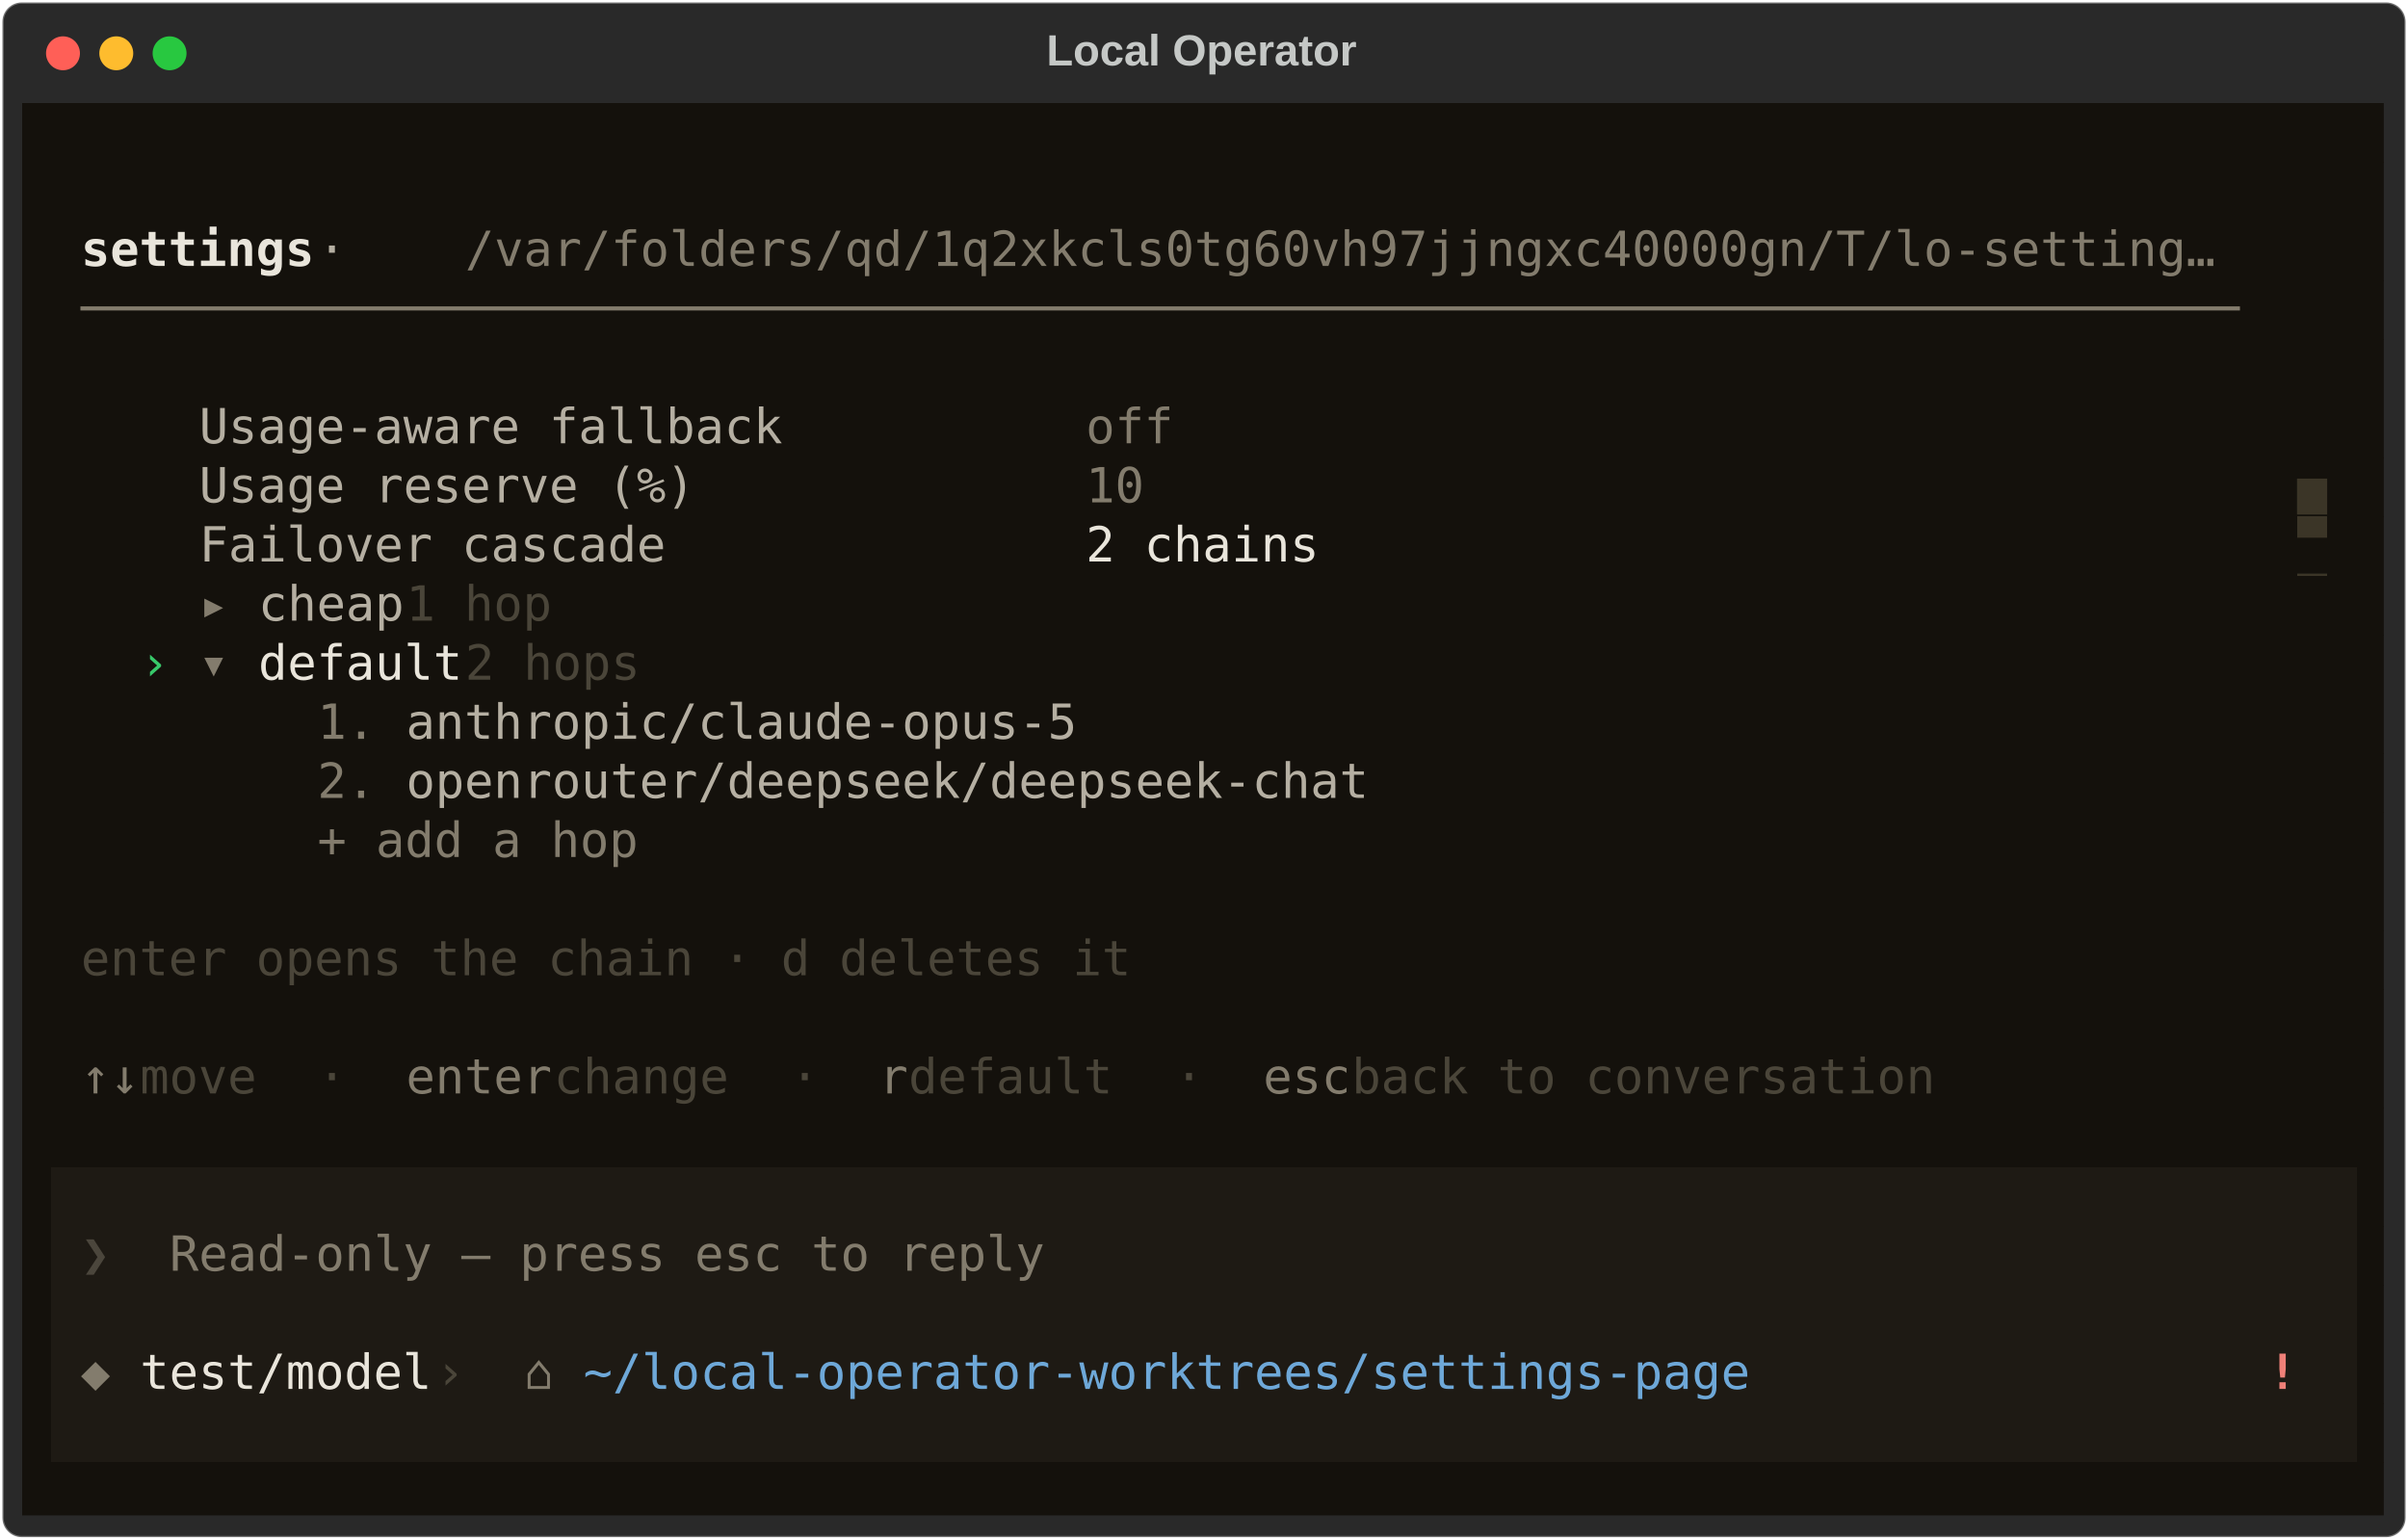
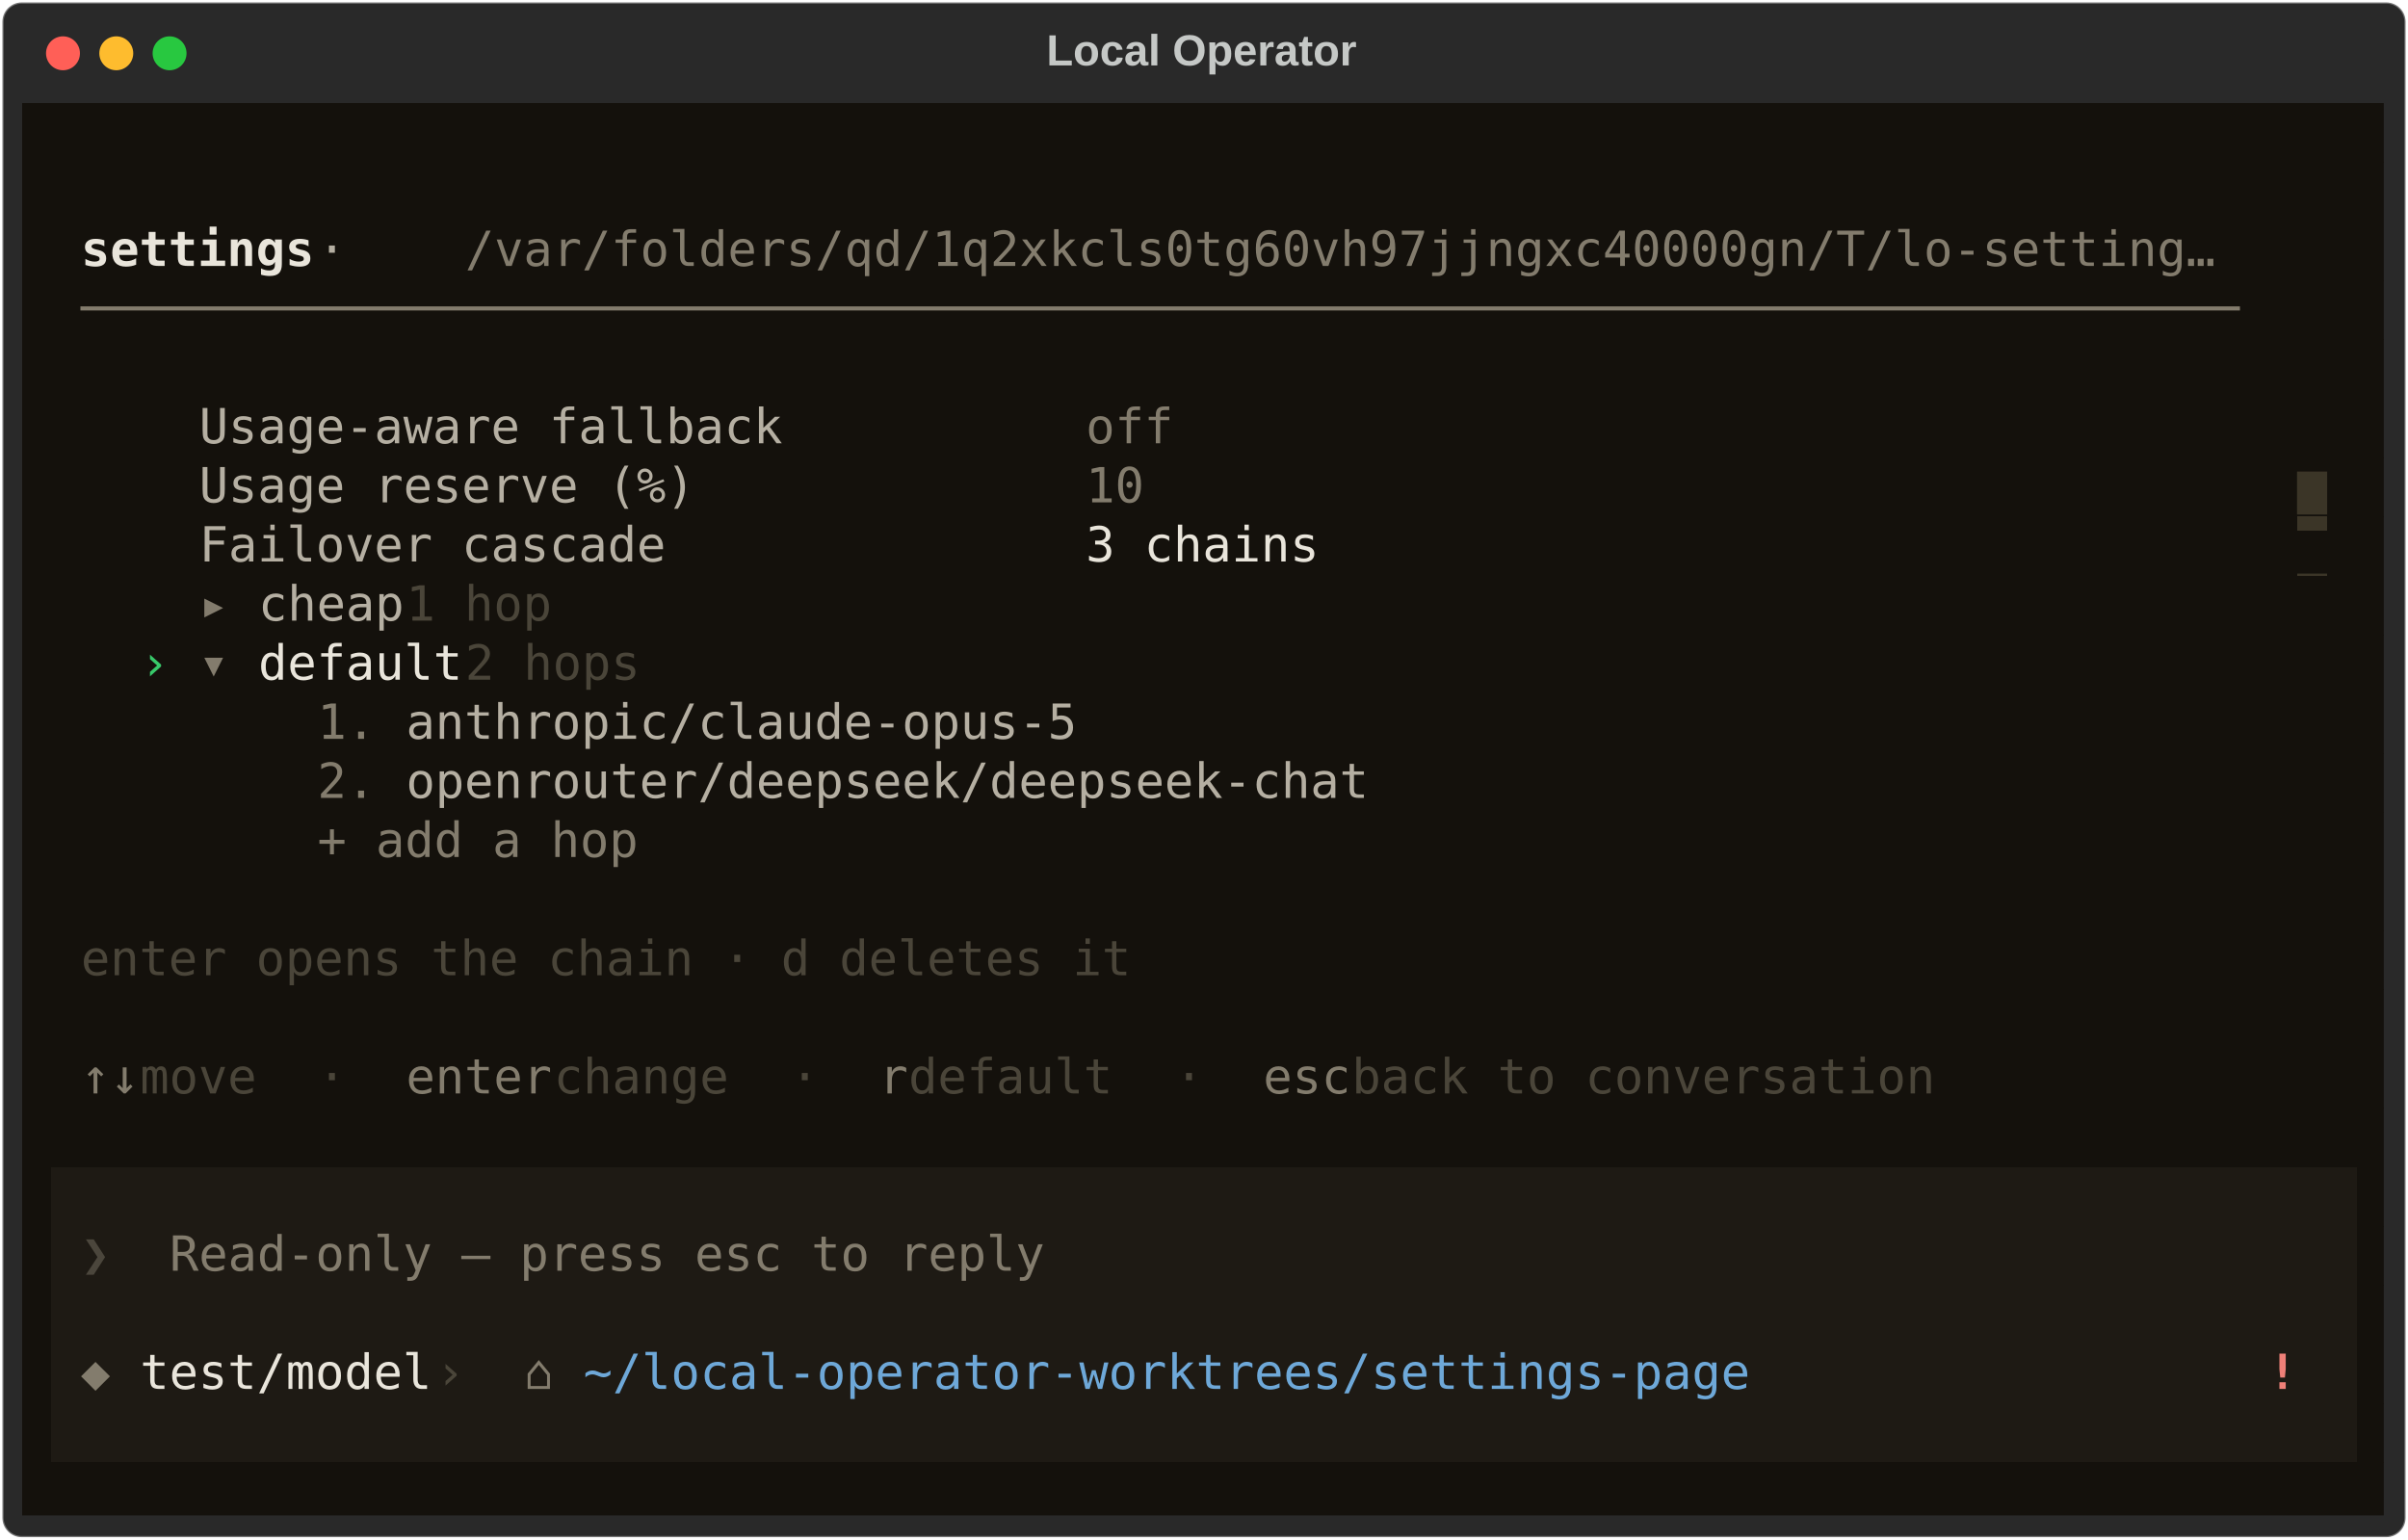
<svg xmlns="http://www.w3.org/2000/svg" class="rich-terminal" viewBox="0 0 994 635.6">
  <style>

    @font-face {
        font-family: "Fira Code";
        src: local("FiraCode-Regular"),
                url("https://cdnjs.cloudflare.com/ajax/libs/firacode/6.2.0/woff2/FiraCode-Regular.woff2") format("woff2"),
                url("https://cdnjs.cloudflare.com/ajax/libs/firacode/6.2.0/woff/FiraCode-Regular.woff") format("woff");
        font-style: normal;
        font-weight: 400;
    }
    @font-face {
        font-family: "Fira Code";
        src: local("FiraCode-Bold"),
                url("https://cdnjs.cloudflare.com/ajax/libs/firacode/6.2.0/woff2/FiraCode-Bold.woff2") format("woff2"),
                url("https://cdnjs.cloudflare.com/ajax/libs/firacode/6.2.0/woff/FiraCode-Bold.woff") format("woff");
        font-style: bold;
        font-weight: 700;
    }

-     .terminal-784655614-matrix {
+     .terminal-871359745-matrix {
        font-family: Fira Code, monospace;
        font-size: 20px;
        line-height: 24.4px;
        font-variant-east-asian: full-width;
    }

-     .terminal-784655614-title {
+     .terminal-871359745-title {
        font-size: 18px;
        font-weight: bold;
        font-family: arial;
    }

-     .terminal-784655614-r1 { fill: #c5c8c6 }
- .terminal-784655614-r2 { fill: #e9e5db;font-weight: bold }
- .terminal-784655614-r3 { fill: #b5afa2 }
- .terminal-784655614-r4 { fill: #837c6d }
- .terminal-784655614-r5 { fill: #e9e5db }
- .terminal-784655614-r6 { fill: #3b3527 }
- .terminal-784655614-r7 { fill: #14110c }
- .terminal-784655614-r8 { fill: #4a4539 }
- .terminal-784655614-r9 { fill: #38c96a }
- .terminal-784655614-r10 { fill: #4b463c }
- .terminal-784655614-r11 { fill: #6ea8d8 }
- .terminal-784655614-r12 { fill: #ef8078;font-weight: bold }
+     .terminal-871359745-r1 { fill: #c5c8c6 }
+ .terminal-871359745-r2 { fill: #e9e5db;font-weight: bold }
+ .terminal-871359745-r3 { fill: #b5afa2 }
+ .terminal-871359745-r4 { fill: #837c6d }
+ .terminal-871359745-r5 { fill: #e9e5db }
+ .terminal-871359745-r6 { fill: #3b3527 }
+ .terminal-871359745-r7 { fill: #14110c }
+ .terminal-871359745-r8 { fill: #4a4539 }
+ .terminal-871359745-r9 { fill: #38c96a }
+ .terminal-871359745-r10 { fill: #4b463c }
+ .terminal-871359745-r11 { fill: #6ea8d8 }
+ .terminal-871359745-r12 { fill: #ef8078;font-weight: bold }
    </style>
  <defs>
-     <clipPath id="terminal-784655614-clip-terminal">
+     <clipPath id="terminal-871359745-clip-terminal">
      <rect x="0" y="0" width="975.0" height="584.6" />
    </clipPath>
-     <clipPath id="terminal-784655614-line-0">
+     <clipPath id="terminal-871359745-line-0">
      <rect x="0" y="1.5" width="976" height="24.65" />
    </clipPath>
-     <clipPath id="terminal-784655614-line-1">
+     <clipPath id="terminal-871359745-line-1">
      <rect x="0" y="25.9" width="976" height="24.65" />
    </clipPath>
-     <clipPath id="terminal-784655614-line-2">
+     <clipPath id="terminal-871359745-line-2">
      <rect x="0" y="50.3" width="976" height="24.65" />
    </clipPath>
-     <clipPath id="terminal-784655614-line-3">
+     <clipPath id="terminal-871359745-line-3">
      <rect x="0" y="74.7" width="976" height="24.65" />
    </clipPath>
-     <clipPath id="terminal-784655614-line-4">
+     <clipPath id="terminal-871359745-line-4">
      <rect x="0" y="99.1" width="976" height="24.65" />
    </clipPath>
-     <clipPath id="terminal-784655614-line-5">
+     <clipPath id="terminal-871359745-line-5">
      <rect x="0" y="123.5" width="976" height="24.65" />
    </clipPath>
-     <clipPath id="terminal-784655614-line-6">
+     <clipPath id="terminal-871359745-line-6">
      <rect x="0" y="147.9" width="976" height="24.65" />
    </clipPath>
-     <clipPath id="terminal-784655614-line-7">
+     <clipPath id="terminal-871359745-line-7">
      <rect x="0" y="172.3" width="976" height="24.65" />
    </clipPath>
-     <clipPath id="terminal-784655614-line-8">
+     <clipPath id="terminal-871359745-line-8">
      <rect x="0" y="196.7" width="976" height="24.65" />
    </clipPath>
-     <clipPath id="terminal-784655614-line-9">
+     <clipPath id="terminal-871359745-line-9">
      <rect x="0" y="221.1" width="976" height="24.65" />
    </clipPath>
-     <clipPath id="terminal-784655614-line-10">
+     <clipPath id="terminal-871359745-line-10">
      <rect x="0" y="245.5" width="976" height="24.65" />
    </clipPath>
-     <clipPath id="terminal-784655614-line-11">
+     <clipPath id="terminal-871359745-line-11">
      <rect x="0" y="269.9" width="976" height="24.65" />
    </clipPath>
-     <clipPath id="terminal-784655614-line-12">
+     <clipPath id="terminal-871359745-line-12">
      <rect x="0" y="294.3" width="976" height="24.65" />
    </clipPath>
-     <clipPath id="terminal-784655614-line-13">
+     <clipPath id="terminal-871359745-line-13">
      <rect x="0" y="318.7" width="976" height="24.65" />
    </clipPath>
-     <clipPath id="terminal-784655614-line-14">
+     <clipPath id="terminal-871359745-line-14">
      <rect x="0" y="343.1" width="976" height="24.65" />
    </clipPath>
-     <clipPath id="terminal-784655614-line-15">
+     <clipPath id="terminal-871359745-line-15">
      <rect x="0" y="367.5" width="976" height="24.65" />
    </clipPath>
-     <clipPath id="terminal-784655614-line-16">
+     <clipPath id="terminal-871359745-line-16">
      <rect x="0" y="391.9" width="976" height="24.65" />
    </clipPath>
-     <clipPath id="terminal-784655614-line-17">
+     <clipPath id="terminal-871359745-line-17">
      <rect x="0" y="416.3" width="976" height="24.65" />
    </clipPath>
-     <clipPath id="terminal-784655614-line-18">
+     <clipPath id="terminal-871359745-line-18">
      <rect x="0" y="440.7" width="976" height="24.65" />
    </clipPath>
-     <clipPath id="terminal-784655614-line-19">
+     <clipPath id="terminal-871359745-line-19">
      <rect x="0" y="465.1" width="976" height="24.65" />
    </clipPath>
-     <clipPath id="terminal-784655614-line-20">
+     <clipPath id="terminal-871359745-line-20">
      <rect x="0" y="489.5" width="976" height="24.65" />
    </clipPath>
-     <clipPath id="terminal-784655614-line-21">
+     <clipPath id="terminal-871359745-line-21">
      <rect x="0" y="513.9" width="976" height="24.65" />
    </clipPath>
-     <clipPath id="terminal-784655614-line-22">
+     <clipPath id="terminal-871359745-line-22">
      <rect x="0" y="538.3" width="976" height="24.65" />
    </clipPath>
  </defs>
  <rect fill="#292929" stroke="rgba(255,255,255,0.35)" stroke-width="1" x="1" y="1" width="992" height="633.6" rx="8" />
-   <text class="terminal-784655614-title" fill="#c5c8c6" text-anchor="middle" x="496" y="27">Local Operator</text>
+   <text class="terminal-871359745-title" fill="#c5c8c6" text-anchor="middle" x="496" y="27">Local Operator</text>
  <g transform="translate(26,22)">
    <circle cx="0" cy="0" r="7" fill="#ff5f57" />
    <circle cx="22" cy="0" r="7" fill="#febc2e" />
    <circle cx="44" cy="0" r="7" fill="#28c840" />
  </g>
-   <g transform="translate(9, 41)" clip-path="url(#terminal-784655614-clip-terminal)">
+   <g transform="translate(9, 41)" clip-path="url(#terminal-871359745-clip-terminal)">
    <rect fill="#14110c" x="0" y="1.5" width="976" height="24.65" shape-rendering="crispEdges" />
    <rect fill="#14110c" x="0" y="25.9" width="12.2" height="24.65" shape-rendering="crispEdges" />
    <rect fill="#14110c" x="12.2" y="25.9" width="951.6" height="24.65" shape-rendering="crispEdges" />
    <rect fill="#14110c" x="963.8" y="25.9" width="12.2" height="24.65" shape-rendering="crispEdges" />
    <rect fill="#14110c" x="0" y="50.3" width="12.2" height="24.65" shape-rendering="crispEdges" />
    <rect fill="#14110c" x="12.2" y="50.3" width="12.2" height="24.65" shape-rendering="crispEdges" />
    <rect fill="#14110c" x="24.4" y="50.3" width="97.6" height="24.65" shape-rendering="crispEdges" />
    <rect fill="#14110c" x="122" y="50.3" width="61" height="24.65" shape-rendering="crispEdges" />
    <rect fill="#14110c" x="183" y="50.3" width="732" height="24.65" shape-rendering="crispEdges" />
    <rect fill="#14110c" x="915" y="50.3" width="36.6" height="24.65" shape-rendering="crispEdges" />
    <rect fill="#14110c" x="951.6" y="50.3" width="12.2" height="24.65" shape-rendering="crispEdges" />
    <rect fill="#14110c" x="963.8" y="50.3" width="12.2" height="24.65" shape-rendering="crispEdges" />
    <rect fill="#14110c" x="0" y="74.7" width="12.2" height="24.65" shape-rendering="crispEdges" />
    <rect fill="#14110c" x="12.2" y="74.7" width="12.2" height="24.65" shape-rendering="crispEdges" />
    <rect fill="#14110c" x="24.4" y="74.7" width="902.8" height="24.65" shape-rendering="crispEdges" />
    <rect fill="#14110c" x="927.2" y="74.7" width="24.4" height="24.65" shape-rendering="crispEdges" />
    <rect fill="#14110c" x="951.6" y="74.7" width="12.2" height="24.65" shape-rendering="crispEdges" />
    <rect fill="#14110c" x="963.8" y="74.7" width="12.2" height="24.65" shape-rendering="crispEdges" />
    <rect fill="#14110c" x="0" y="99.1" width="12.2" height="24.65" shape-rendering="crispEdges" />
    <rect fill="#14110c" x="12.2" y="99.1" width="12.2" height="24.65" shape-rendering="crispEdges" />
    <rect fill="#14110c" x="24.4" y="99.1" width="927.2" height="24.65" shape-rendering="crispEdges" />
    <rect fill="#14110c" x="951.6" y="99.1" width="12.2" height="24.65" shape-rendering="crispEdges" />
    <rect fill="#14110c" x="963.8" y="99.1" width="12.2" height="24.65" shape-rendering="crispEdges" />
    <rect fill="#14110c" x="0" y="123.5" width="12.2" height="24.65" shape-rendering="crispEdges" />
    <rect fill="#14110c" x="12.2" y="123.5" width="12.2" height="24.65" shape-rendering="crispEdges" />
    <rect fill="#14110c" x="24.4" y="123.5" width="24.4" height="24.65" shape-rendering="crispEdges" />
    <rect fill="#14110c" x="48.8" y="123.5" width="24.4" height="24.65" shape-rendering="crispEdges" />
    <rect fill="#14110c" x="73.2" y="123.5" width="244" height="24.65" shape-rendering="crispEdges" />
    <rect fill="#14110c" x="317.2" y="123.5" width="122" height="24.65" shape-rendering="crispEdges" />
    <rect fill="#14110c" x="439.2" y="123.5" width="36.6" height="24.65" shape-rendering="crispEdges" />
    <rect fill="#14110c" x="475.8" y="123.5" width="463.6" height="24.65" shape-rendering="crispEdges" />
    <rect fill="#14110c" x="939.4" y="123.5" width="12.2" height="24.65" shape-rendering="crispEdges" />
    <rect fill="#14110c" x="951.6" y="123.5" width="12.2" height="24.65" shape-rendering="crispEdges" />
    <rect fill="#14110c" x="963.8" y="123.5" width="12.2" height="24.65" shape-rendering="crispEdges" />
    <rect fill="#14110c" x="0" y="147.9" width="12.2" height="24.65" shape-rendering="crispEdges" />
    <rect fill="#14110c" x="12.2" y="147.9" width="12.2" height="24.65" shape-rendering="crispEdges" />
    <rect fill="#14110c" x="24.4" y="147.9" width="24.4" height="24.65" shape-rendering="crispEdges" />
    <rect fill="#14110c" x="48.8" y="147.9" width="24.4" height="24.65" shape-rendering="crispEdges" />
    <rect fill="#14110c" x="73.2" y="147.9" width="207.4" height="24.65" shape-rendering="crispEdges" />
    <rect fill="#14110c" x="280.6" y="147.9" width="158.6" height="24.65" shape-rendering="crispEdges" />
    <rect fill="#14110c" x="439.2" y="147.9" width="24.4" height="24.65" shape-rendering="crispEdges" />
    <rect fill="#14110c" x="463.6" y="147.9" width="475.8" height="24.65" shape-rendering="crispEdges" />
    <rect fill="#14110c" x="939.4" y="147.9" width="12.2" height="24.65" shape-rendering="crispEdges" />
    <rect fill="#14110c" x="951.6" y="147.9" width="12.2" height="24.65" shape-rendering="crispEdges" />
    <rect fill="#14110c" x="963.8" y="147.9" width="12.2" height="24.65" shape-rendering="crispEdges" />
    <rect fill="#14110c" x="0" y="172.3" width="12.2" height="24.65" shape-rendering="crispEdges" />
    <rect fill="#14110c" x="12.2" y="172.3" width="12.2" height="24.65" shape-rendering="crispEdges" />
    <rect fill="#14110c" x="24.4" y="172.3" width="24.4" height="24.65" shape-rendering="crispEdges" />
    <rect fill="#14110c" x="48.8" y="172.3" width="24.4" height="24.65" shape-rendering="crispEdges" />
    <rect fill="#14110c" x="73.2" y="172.3" width="195.2" height="24.65" shape-rendering="crispEdges" />
    <rect fill="#14110c" x="268.4" y="172.3" width="170.8" height="24.65" shape-rendering="crispEdges" />
    <rect fill="#14110c" x="439.2" y="172.3" width="97.6" height="24.65" shape-rendering="crispEdges" />
    <rect fill="#14110c" x="536.8" y="172.3" width="402.6" height="24.65" shape-rendering="crispEdges" />
    <rect fill="#3b3527" x="939.4" y="172.3" width="12.2" height="24.65" shape-rendering="crispEdges" />
    <rect fill="#14110c" x="951.6" y="172.3" width="12.2" height="24.65" shape-rendering="crispEdges" />
    <rect fill="#14110c" x="963.8" y="172.3" width="12.2" height="24.65" shape-rendering="crispEdges" />
    <rect fill="#14110c" x="0" y="196.7" width="12.2" height="24.65" shape-rendering="crispEdges" />
    <rect fill="#14110c" x="12.2" y="196.7" width="12.2" height="24.65" shape-rendering="crispEdges" />
    <rect fill="#14110c" x="24.4" y="196.7" width="24.4" height="24.65" shape-rendering="crispEdges" />
    <rect fill="#14110c" x="48.8" y="196.7" width="24.4" height="24.65" shape-rendering="crispEdges" />
    <rect fill="#14110c" x="73.2" y="196.7" width="24.4" height="24.65" shape-rendering="crispEdges" />
    <rect fill="#14110c" x="97.6" y="196.7" width="61" height="24.65" shape-rendering="crispEdges" />
    <rect fill="#14110c" x="158.6" y="196.7" width="85.4" height="24.65" shape-rendering="crispEdges" />
    <rect fill="#14110c" x="244" y="196.7" width="695.4" height="24.65" shape-rendering="crispEdges" />
    <rect fill="#14110c" x="939.4" y="196.7" width="12.2" height="24.65" shape-rendering="crispEdges" />
    <rect fill="#14110c" x="951.6" y="196.7" width="12.2" height="24.65" shape-rendering="crispEdges" />
    <rect fill="#14110c" x="963.8" y="196.7" width="12.2" height="24.65" shape-rendering="crispEdges" />
    <rect fill="#14110c" x="0" y="221.1" width="12.2" height="24.65" shape-rendering="crispEdges" />
    <rect fill="#14110c" x="12.2" y="221.1" width="12.2" height="24.65" shape-rendering="crispEdges" />
    <rect fill="#14110c" x="24.4" y="221.1" width="24.4" height="24.65" shape-rendering="crispEdges" />
    <rect fill="#14110c" x="48.8" y="221.1" width="24.4" height="24.65" shape-rendering="crispEdges" />
    <rect fill="#14110c" x="73.2" y="221.1" width="24.4" height="24.65" shape-rendering="crispEdges" />
    <rect fill="#14110c" x="97.6" y="221.1" width="85.4" height="24.65" shape-rendering="crispEdges" />
    <rect fill="#14110c" x="183" y="221.1" width="97.6" height="24.65" shape-rendering="crispEdges" />
    <rect fill="#14110c" x="280.6" y="221.1" width="658.8" height="24.65" shape-rendering="crispEdges" />
    <rect fill="#14110c" x="939.4" y="221.1" width="12.2" height="24.65" shape-rendering="crispEdges" />
    <rect fill="#14110c" x="951.6" y="221.1" width="12.2" height="24.65" shape-rendering="crispEdges" />
    <rect fill="#14110c" x="963.8" y="221.1" width="12.2" height="24.65" shape-rendering="crispEdges" />
    <rect fill="#14110c" x="0" y="245.5" width="12.2" height="24.65" shape-rendering="crispEdges" />
    <rect fill="#14110c" x="12.2" y="245.5" width="12.2" height="24.65" shape-rendering="crispEdges" />
    <rect fill="#14110c" x="24.4" y="245.5" width="73.2" height="24.65" shape-rendering="crispEdges" />
    <rect fill="#14110c" x="97.6" y="245.5" width="24.4" height="24.65" shape-rendering="crispEdges" />
    <rect fill="#14110c" x="122" y="245.5" width="36.6" height="24.65" shape-rendering="crispEdges" />
    <rect fill="#14110c" x="158.6" y="245.5" width="280.6" height="24.65" shape-rendering="crispEdges" />
    <rect fill="#14110c" x="439.2" y="245.5" width="500.2" height="24.65" shape-rendering="crispEdges" />
    <rect fill="#14110c" x="939.4" y="245.5" width="12.2" height="24.65" shape-rendering="crispEdges" />
    <rect fill="#14110c" x="951.6" y="245.5" width="12.2" height="24.65" shape-rendering="crispEdges" />
    <rect fill="#14110c" x="963.8" y="245.5" width="12.2" height="24.65" shape-rendering="crispEdges" />
    <rect fill="#14110c" x="0" y="269.9" width="12.2" height="24.65" shape-rendering="crispEdges" />
    <rect fill="#14110c" x="12.2" y="269.9" width="12.2" height="24.65" shape-rendering="crispEdges" />
    <rect fill="#14110c" x="24.4" y="269.9" width="73.2" height="24.65" shape-rendering="crispEdges" />
    <rect fill="#14110c" x="97.6" y="269.9" width="24.4" height="24.65" shape-rendering="crispEdges" />
    <rect fill="#14110c" x="122" y="269.9" width="36.6" height="24.65" shape-rendering="crispEdges" />
    <rect fill="#14110c" x="158.6" y="269.9" width="402.6" height="24.65" shape-rendering="crispEdges" />
    <rect fill="#14110c" x="561.2" y="269.9" width="378.2" height="24.65" shape-rendering="crispEdges" />
    <rect fill="#14110c" x="939.4" y="269.9" width="12.2" height="24.65" shape-rendering="crispEdges" />
    <rect fill="#14110c" x="951.6" y="269.9" width="12.2" height="24.65" shape-rendering="crispEdges" />
    <rect fill="#14110c" x="963.8" y="269.9" width="12.2" height="24.65" shape-rendering="crispEdges" />
    <rect fill="#14110c" x="0" y="294.3" width="12.2" height="24.65" shape-rendering="crispEdges" />
    <rect fill="#14110c" x="12.2" y="294.3" width="12.2" height="24.65" shape-rendering="crispEdges" />
    <rect fill="#14110c" x="24.4" y="294.3" width="73.2" height="24.65" shape-rendering="crispEdges" />
    <rect fill="#14110c" x="97.6" y="294.3" width="24.4" height="24.65" shape-rendering="crispEdges" />
    <rect fill="#14110c" x="122" y="294.3" width="134.2" height="24.65" shape-rendering="crispEdges" />
    <rect fill="#14110c" x="256.2" y="294.3" width="683.2" height="24.65" shape-rendering="crispEdges" />
    <rect fill="#14110c" x="939.4" y="294.3" width="12.2" height="24.65" shape-rendering="crispEdges" />
    <rect fill="#14110c" x="951.6" y="294.3" width="12.2" height="24.65" shape-rendering="crispEdges" />
    <rect fill="#14110c" x="963.8" y="294.3" width="12.2" height="24.65" shape-rendering="crispEdges" />
    <rect fill="#14110c" x="0" y="318.7" width="12.2" height="24.65" shape-rendering="crispEdges" />
    <rect fill="#14110c" x="12.2" y="318.7" width="12.2" height="24.65" shape-rendering="crispEdges" />
    <rect fill="#14110c" x="24.4" y="318.7" width="927.2" height="24.65" shape-rendering="crispEdges" />
    <rect fill="#14110c" x="951.6" y="318.7" width="12.2" height="24.65" shape-rendering="crispEdges" />
    <rect fill="#14110c" x="963.8" y="318.7" width="12.2" height="24.65" shape-rendering="crispEdges" />
    <rect fill="#14110c" x="0" y="343.1" width="12.2" height="24.65" shape-rendering="crispEdges" />
    <rect fill="#14110c" x="12.2" y="343.1" width="12.2" height="24.65" shape-rendering="crispEdges" />
    <rect fill="#14110c" x="24.4" y="343.1" width="439.2" height="24.65" shape-rendering="crispEdges" />
    <rect fill="#14110c" x="463.6" y="343.1" width="488" height="24.65" shape-rendering="crispEdges" />
    <rect fill="#14110c" x="951.6" y="343.1" width="12.2" height="24.65" shape-rendering="crispEdges" />
    <rect fill="#14110c" x="963.8" y="343.1" width="12.2" height="24.65" shape-rendering="crispEdges" />
    <rect fill="#14110c" x="0" y="367.5" width="12.2" height="24.65" shape-rendering="crispEdges" />
    <rect fill="#14110c" x="12.2" y="367.5" width="12.2" height="24.65" shape-rendering="crispEdges" />
    <rect fill="#14110c" x="24.4" y="367.5" width="927.2" height="24.65" shape-rendering="crispEdges" />
    <rect fill="#14110c" x="951.6" y="367.5" width="12.2" height="24.65" shape-rendering="crispEdges" />
    <rect fill="#14110c" x="963.8" y="367.5" width="12.2" height="24.65" shape-rendering="crispEdges" />
    <rect fill="#14110c" x="0" y="391.9" width="12.2" height="24.65" shape-rendering="crispEdges" />
    <rect fill="#14110c" x="12.2" y="391.9" width="12.2" height="24.65" shape-rendering="crispEdges" />
    <rect fill="#14110c" x="24.4" y="391.9" width="24.4" height="24.65" shape-rendering="crispEdges" />
    <rect fill="#14110c" x="48.8" y="391.9" width="73.2" height="24.65" shape-rendering="crispEdges" />
    <rect fill="#14110c" x="122" y="391.9" width="36.6" height="24.65" shape-rendering="crispEdges" />
    <rect fill="#14110c" x="158.6" y="391.9" width="61" height="24.65" shape-rendering="crispEdges" />
    <rect fill="#14110c" x="219.6" y="391.9" width="97.6" height="24.65" shape-rendering="crispEdges" />
    <rect fill="#14110c" x="317.2" y="391.9" width="36.6" height="24.65" shape-rendering="crispEdges" />
    <rect fill="#14110c" x="353.8" y="391.9" width="12.2" height="24.65" shape-rendering="crispEdges" />
    <rect fill="#14110c" x="366" y="391.9" width="109.8" height="24.65" shape-rendering="crispEdges" />
    <rect fill="#14110c" x="475.8" y="391.9" width="36.6" height="24.65" shape-rendering="crispEdges" />
    <rect fill="#14110c" x="512.4" y="391.9" width="36.6" height="24.65" shape-rendering="crispEdges" />
    <rect fill="#14110c" x="549" y="391.9" width="256.2" height="24.65" shape-rendering="crispEdges" />
    <rect fill="#14110c" x="805.2" y="391.9" width="146.4" height="24.65" shape-rendering="crispEdges" />
    <rect fill="#14110c" x="951.6" y="391.9" width="12.2" height="24.65" shape-rendering="crispEdges" />
    <rect fill="#14110c" x="963.8" y="391.9" width="12.2" height="24.65" shape-rendering="crispEdges" />
    <rect fill="#14110c" x="0" y="416.3" width="12.2" height="24.65" shape-rendering="crispEdges" />
    <rect fill="#14110c" x="12.2" y="416.3" width="951.6" height="24.65" shape-rendering="crispEdges" />
    <rect fill="#14110c" x="963.8" y="416.3" width="12.2" height="24.65" shape-rendering="crispEdges" />
    <rect fill="#14110c" x="0" y="440.7" width="12.2" height="24.65" shape-rendering="crispEdges" />
    <rect fill="#1e1a14" x="12.2" y="440.7" width="951.6" height="24.65" shape-rendering="crispEdges" />
    <rect fill="#14110c" x="963.8" y="440.7" width="12.2" height="24.65" shape-rendering="crispEdges" />
    <rect fill="#14110c" x="0" y="465.1" width="12.2" height="24.65" shape-rendering="crispEdges" />
    <rect fill="#1e1a14" x="12.2" y="465.1" width="12.2" height="24.65" shape-rendering="crispEdges" />
    <rect fill="#1e1a14" x="24.4" y="465.1" width="12.2" height="24.65" shape-rendering="crispEdges" />
    <rect fill="#1e1a14" x="36.6" y="465.1" width="12.2" height="24.65" shape-rendering="crispEdges" />
    <rect fill="#1e1a14" x="48.8" y="465.1" width="12.2" height="24.65" shape-rendering="crispEdges" />
    <rect fill="#1e1a14" x="61" y="465.1" width="366" height="24.65" shape-rendering="crispEdges" />
    <rect fill="#1e1a14" x="427" y="465.1" width="512.4" height="24.65" shape-rendering="crispEdges" />
    <rect fill="#1e1a14" x="939.4" y="465.1" width="12.2" height="24.65" shape-rendering="crispEdges" />
    <rect fill="#1e1a14" x="951.6" y="465.1" width="12.2" height="24.65" shape-rendering="crispEdges" />
    <rect fill="#14110c" x="963.8" y="465.1" width="12.2" height="24.65" shape-rendering="crispEdges" />
    <rect fill="#14110c" x="0" y="489.5" width="12.2" height="24.65" shape-rendering="crispEdges" />
    <rect fill="#1e1a14" x="12.2" y="489.5" width="12.2" height="24.65" shape-rendering="crispEdges" />
    <rect fill="#1e1a14" x="24.4" y="489.5" width="927.2" height="24.65" shape-rendering="crispEdges" />
    <rect fill="#1e1a14" x="951.6" y="489.5" width="12.2" height="24.65" shape-rendering="crispEdges" />
    <rect fill="#14110c" x="963.8" y="489.5" width="12.2" height="24.65" shape-rendering="crispEdges" />
    <rect fill="#14110c" x="0" y="513.9" width="12.2" height="24.65" shape-rendering="crispEdges" />
    <rect fill="#1e1a14" x="12.2" y="513.9" width="12.2" height="24.65" shape-rendering="crispEdges" />
    <rect fill="#1e1a14" x="24.4" y="513.9" width="24.4" height="24.65" shape-rendering="crispEdges" />
    <rect fill="#1e1a14" x="48.8" y="513.9" width="122" height="24.65" shape-rendering="crispEdges" />
    <rect fill="#1e1a14" x="170.8" y="513.9" width="36.6" height="24.65" shape-rendering="crispEdges" />
    <rect fill="#1e1a14" x="207.4" y="513.9" width="24.4" height="24.65" shape-rendering="crispEdges" />
    <rect fill="#1e1a14" x="231.8" y="513.9" width="488" height="24.65" shape-rendering="crispEdges" />
    <rect fill="#1e1a14" x="719.8" y="513.9" width="207.4" height="24.65" shape-rendering="crispEdges" />
    <rect fill="#1e1a14" x="927.2" y="513.9" width="12.2" height="24.65" shape-rendering="crispEdges" />
    <rect fill="#1e1a14" x="939.4" y="513.9" width="12.2" height="24.65" shape-rendering="crispEdges" />
    <rect fill="#1e1a14" x="951.6" y="513.9" width="12.2" height="24.65" shape-rendering="crispEdges" />
    <rect fill="#14110c" x="963.8" y="513.9" width="12.2" height="24.65" shape-rendering="crispEdges" />
    <rect fill="#14110c" x="0" y="538.3" width="12.2" height="24.65" shape-rendering="crispEdges" />
    <rect fill="#1e1a14" x="12.2" y="538.3" width="951.6" height="24.65" shape-rendering="crispEdges" />
    <rect fill="#14110c" x="963.8" y="538.3" width="12.2" height="24.65" shape-rendering="crispEdges" />
    <rect fill="#14110c" x="0" y="562.7" width="976" height="24.65" shape-rendering="crispEdges" />
-     <g class="terminal-784655614-matrix">
-       <text class="terminal-784655614-r1" x="976" y="20" textLength="12.2" clip-path="url(#terminal-784655614-line-0)">
- </text>
-       <text class="terminal-784655614-r1" x="976" y="44.4" textLength="12.2" clip-path="url(#terminal-784655614-line-1)">
- </text>
-       <text class="terminal-784655614-r2" x="24.4" y="68.8" textLength="97.6" clip-path="url(#terminal-784655614-line-2)">settings</text>
-       <text class="terminal-784655614-r3" x="122" y="68.8" textLength="61" clip-path="url(#terminal-784655614-line-2)">  ·  </text>
-       <text class="terminal-784655614-r4" x="183" y="68.8" textLength="732" clip-path="url(#terminal-784655614-line-2)">/var/folders/qd/1q2xkcls0tg60vh97jjngxc40000gn/T/lo-setting…</text>
-       <text class="terminal-784655614-r1" x="976" y="68.8" textLength="12.2" clip-path="url(#terminal-784655614-line-2)">
- </text>
-       <text class="terminal-784655614-r4" x="24.4" y="93.2" textLength="902.8" clip-path="url(#terminal-784655614-line-3)">──────────────────────────────────────────────────────────────────────────</text>
-       <text class="terminal-784655614-r1" x="976" y="93.2" textLength="12.2" clip-path="url(#terminal-784655614-line-3)">
- </text>
-       <text class="terminal-784655614-r1" x="976" y="117.6" textLength="12.2" clip-path="url(#terminal-784655614-line-4)">
- </text>
-       <text class="terminal-784655614-r3" x="73.2" y="142" textLength="244" clip-path="url(#terminal-784655614-line-5)">Usage-aware fallback</text>
-       <text class="terminal-784655614-r4" x="439.2" y="142" textLength="36.6" clip-path="url(#terminal-784655614-line-5)">off</text>
-       <text class="terminal-784655614-r1" x="976" y="142" textLength="12.2" clip-path="url(#terminal-784655614-line-5)">
- </text>
-       <text class="terminal-784655614-r3" x="73.2" y="166.4" textLength="207.4" clip-path="url(#terminal-784655614-line-6)">Usage reserve (%)</text>
-       <text class="terminal-784655614-r4" x="439.2" y="166.4" textLength="24.4" clip-path="url(#terminal-784655614-line-6)">10</text>
-       <text class="terminal-784655614-r6" x="939.4" y="166.4" textLength="12.2" clip-path="url(#terminal-784655614-line-6)">▅</text>
-       <text class="terminal-784655614-r1" x="976" y="166.4" textLength="12.2" clip-path="url(#terminal-784655614-line-6)">
- </text>
-       <text class="terminal-784655614-r3" x="73.2" y="190.8" textLength="195.2" clip-path="url(#terminal-784655614-line-7)">Failover cascade</text>
-       <text class="terminal-784655614-r5" x="439.2" y="190.8" textLength="97.6" clip-path="url(#terminal-784655614-line-7)">2 chains</text>
-       <text class="terminal-784655614-r7" x="939.4" y="190.8" textLength="12.2" clip-path="url(#terminal-784655614-line-7)">▅</text>
-       <text class="terminal-784655614-r1" x="976" y="190.8" textLength="12.2" clip-path="url(#terminal-784655614-line-7)">
- </text>
-       <text class="terminal-784655614-r4" x="73.2" y="215.2" textLength="24.4" clip-path="url(#terminal-784655614-line-8)">▸ </text>
-       <text class="terminal-784655614-r3" x="97.6" y="215.2" textLength="61" clip-path="url(#terminal-784655614-line-8)">cheap</text>
-       <text class="terminal-784655614-r8" x="158.6" y="215.2" textLength="85.4" clip-path="url(#terminal-784655614-line-8)">  1 hop</text>
-       <text class="terminal-784655614-r1" x="976" y="215.2" textLength="12.2" clip-path="url(#terminal-784655614-line-8)">
- </text>
-       <text class="terminal-784655614-r9" x="48.8" y="239.6" textLength="24.4" clip-path="url(#terminal-784655614-line-9)">› </text>
-       <text class="terminal-784655614-r4" x="73.2" y="239.6" textLength="24.4" clip-path="url(#terminal-784655614-line-9)">▾ </text>
-       <text class="terminal-784655614-r5" x="97.6" y="239.6" textLength="85.4" clip-path="url(#terminal-784655614-line-9)">default</text>
-       <text class="terminal-784655614-r8" x="183" y="239.6" textLength="97.6" clip-path="url(#terminal-784655614-line-9)">  2 hops</text>
-       <text class="terminal-784655614-r1" x="976" y="239.6" textLength="12.2" clip-path="url(#terminal-784655614-line-9)">
- </text>
-       <text class="terminal-784655614-r4" x="122" y="264" textLength="36.6" clip-path="url(#terminal-784655614-line-10)">1. </text>
-       <text class="terminal-784655614-r3" x="158.6" y="264" textLength="280.6" clip-path="url(#terminal-784655614-line-10)">anthropic/claude-opus-5</text>
-       <text class="terminal-784655614-r1" x="976" y="264" textLength="12.2" clip-path="url(#terminal-784655614-line-10)">
- </text>
-       <text class="terminal-784655614-r4" x="122" y="288.4" textLength="36.6" clip-path="url(#terminal-784655614-line-11)">2. </text>
-       <text class="terminal-784655614-r3" x="158.6" y="288.4" textLength="402.6" clip-path="url(#terminal-784655614-line-11)">openrouter/deepseek/deepseek-chat</text>
-       <text class="terminal-784655614-r1" x="976" y="288.4" textLength="12.2" clip-path="url(#terminal-784655614-line-11)">
- </text>
-       <text class="terminal-784655614-r4" x="122" y="312.8" textLength="134.2" clip-path="url(#terminal-784655614-line-12)">+ add a hop</text>
-       <text class="terminal-784655614-r1" x="976" y="312.8" textLength="12.2" clip-path="url(#terminal-784655614-line-12)">
- </text>
-       <text class="terminal-784655614-r1" x="976" y="337.2" textLength="12.2" clip-path="url(#terminal-784655614-line-13)">
- </text>
-       <text class="terminal-784655614-r8" x="24.4" y="361.6" textLength="439.2" clip-path="url(#terminal-784655614-line-14)">enter opens the chain · d deletes it</text>
-       <text class="terminal-784655614-r1" x="976" y="361.6" textLength="12.2" clip-path="url(#terminal-784655614-line-14)">
- </text>
-       <text class="terminal-784655614-r1" x="976" y="386" textLength="12.2" clip-path="url(#terminal-784655614-line-15)">
- </text>
-       <text class="terminal-784655614-r4" x="24.4" y="410.4" textLength="24.4" clip-path="url(#terminal-784655614-line-16)">↑↓</text>
-       <text class="terminal-784655614-r8" x="48.8" y="410.4" textLength="73.2" clip-path="url(#terminal-784655614-line-16)">  move</text>
-       <text class="terminal-784655614-r8" x="122" y="410.4" textLength="36.6" clip-path="url(#terminal-784655614-line-16)"> · </text>
-       <text class="terminal-784655614-r4" x="158.6" y="410.4" textLength="61" clip-path="url(#terminal-784655614-line-16)">enter</text>
-       <text class="terminal-784655614-r8" x="219.6" y="410.4" textLength="97.6" clip-path="url(#terminal-784655614-line-16)">  change</text>
-       <text class="terminal-784655614-r8" x="317.2" y="410.4" textLength="36.6" clip-path="url(#terminal-784655614-line-16)"> · </text>
-       <text class="terminal-784655614-r4" x="353.8" y="410.4" textLength="12.2" clip-path="url(#terminal-784655614-line-16)">r</text>
-       <text class="terminal-784655614-r8" x="366" y="410.4" textLength="109.8" clip-path="url(#terminal-784655614-line-16)">  default</text>
-       <text class="terminal-784655614-r8" x="475.8" y="410.4" textLength="36.6" clip-path="url(#terminal-784655614-line-16)"> · </text>
-       <text class="terminal-784655614-r4" x="512.4" y="410.4" textLength="36.6" clip-path="url(#terminal-784655614-line-16)">esc</text>
-       <text class="terminal-784655614-r8" x="549" y="410.4" textLength="256.2" clip-path="url(#terminal-784655614-line-16)"> back to conversation</text>
-       <text class="terminal-784655614-r1" x="976" y="410.4" textLength="12.2" clip-path="url(#terminal-784655614-line-16)">
- </text>
-       <text class="terminal-784655614-r1" x="976" y="434.8" textLength="12.2" clip-path="url(#terminal-784655614-line-17)">
- </text>
-       <text class="terminal-784655614-r1" x="976" y="459.2" textLength="12.2" clip-path="url(#terminal-784655614-line-18)">
- </text>
-       <text class="terminal-784655614-r10" x="24.4" y="483.6" textLength="12.2" clip-path="url(#terminal-784655614-line-19)">❯</text>
-       <text class="terminal-784655614-r4" x="61" y="483.6" textLength="366" clip-path="url(#terminal-784655614-line-19)">Read-only — press esc to reply</text>
-       <text class="terminal-784655614-r1" x="976" y="483.6" textLength="12.2" clip-path="url(#terminal-784655614-line-19)">
- </text>
-       <text class="terminal-784655614-r1" x="976" y="508" textLength="12.2" clip-path="url(#terminal-784655614-line-20)">
- </text>
-       <text class="terminal-784655614-r4" x="24.4" y="532.4" textLength="24.4" clip-path="url(#terminal-784655614-line-21)">◆ </text>
-       <text class="terminal-784655614-r5" x="48.8" y="532.4" textLength="122" clip-path="url(#terminal-784655614-line-21)">test/model</text>
-       <text class="terminal-784655614-r8" x="170.8" y="532.4" textLength="36.6" clip-path="url(#terminal-784655614-line-21)"> › </text>
-       <text class="terminal-784655614-r4" x="207.4" y="532.4" textLength="24.4" clip-path="url(#terminal-784655614-line-21)">⌂ </text>
-       <text class="terminal-784655614-r11" x="231.8" y="532.4" textLength="488" clip-path="url(#terminal-784655614-line-21)">~/local-operator-worktrees/settings-page</text>
-       <text class="terminal-784655614-r12" x="927.2" y="532.4" textLength="12.2" clip-path="url(#terminal-784655614-line-21)">!</text>
-       <text class="terminal-784655614-r1" x="976" y="532.4" textLength="12.2" clip-path="url(#terminal-784655614-line-21)">
- </text>
-       <text class="terminal-784655614-r1" x="976" y="556.8" textLength="12.2" clip-path="url(#terminal-784655614-line-22)">
+     <g class="terminal-871359745-matrix">
+       <text class="terminal-871359745-r1" x="976" y="20" textLength="12.2" clip-path="url(#terminal-871359745-line-0)">
+ </text>
+       <text class="terminal-871359745-r1" x="976" y="44.4" textLength="12.2" clip-path="url(#terminal-871359745-line-1)">
+ </text>
+       <text class="terminal-871359745-r2" x="24.4" y="68.8" textLength="97.6" clip-path="url(#terminal-871359745-line-2)">settings</text>
+       <text class="terminal-871359745-r3" x="122" y="68.8" textLength="61" clip-path="url(#terminal-871359745-line-2)">  ·  </text>
+       <text class="terminal-871359745-r4" x="183" y="68.8" textLength="732" clip-path="url(#terminal-871359745-line-2)">/var/folders/qd/1q2xkcls0tg60vh97jjngxc40000gn/T/lo-setting…</text>
+       <text class="terminal-871359745-r1" x="976" y="68.8" textLength="12.2" clip-path="url(#terminal-871359745-line-2)">
+ </text>
+       <text class="terminal-871359745-r4" x="24.4" y="93.2" textLength="902.8" clip-path="url(#terminal-871359745-line-3)">──────────────────────────────────────────────────────────────────────────</text>
+       <text class="terminal-871359745-r1" x="976" y="93.2" textLength="12.2" clip-path="url(#terminal-871359745-line-3)">
+ </text>
+       <text class="terminal-871359745-r1" x="976" y="117.6" textLength="12.2" clip-path="url(#terminal-871359745-line-4)">
+ </text>
+       <text class="terminal-871359745-r3" x="73.2" y="142" textLength="244" clip-path="url(#terminal-871359745-line-5)">Usage-aware fallback</text>
+       <text class="terminal-871359745-r4" x="439.2" y="142" textLength="36.6" clip-path="url(#terminal-871359745-line-5)">off</text>
+       <text class="terminal-871359745-r1" x="976" y="142" textLength="12.2" clip-path="url(#terminal-871359745-line-5)">
+ </text>
+       <text class="terminal-871359745-r3" x="73.2" y="166.4" textLength="207.4" clip-path="url(#terminal-871359745-line-6)">Usage reserve (%)</text>
+       <text class="terminal-871359745-r4" x="439.2" y="166.4" textLength="24.4" clip-path="url(#terminal-871359745-line-6)">10</text>
+       <text class="terminal-871359745-r6" x="939.4" y="166.4" textLength="12.2" clip-path="url(#terminal-871359745-line-6)">▆</text>
+       <text class="terminal-871359745-r1" x="976" y="166.4" textLength="12.2" clip-path="url(#terminal-871359745-line-6)">
+ </text>
+       <text class="terminal-871359745-r3" x="73.2" y="190.8" textLength="195.2" clip-path="url(#terminal-871359745-line-7)">Failover cascade</text>
+       <text class="terminal-871359745-r5" x="439.2" y="190.8" textLength="97.6" clip-path="url(#terminal-871359745-line-7)">3 chains</text>
+       <text class="terminal-871359745-r7" x="939.4" y="190.8" textLength="12.2" clip-path="url(#terminal-871359745-line-7)">▆</text>
+       <text class="terminal-871359745-r1" x="976" y="190.8" textLength="12.2" clip-path="url(#terminal-871359745-line-7)">
+ </text>
+       <text class="terminal-871359745-r4" x="73.2" y="215.2" textLength="24.4" clip-path="url(#terminal-871359745-line-8)">▸ </text>
+       <text class="terminal-871359745-r3" x="97.6" y="215.2" textLength="61" clip-path="url(#terminal-871359745-line-8)">cheap</text>
+       <text class="terminal-871359745-r8" x="158.6" y="215.2" textLength="85.4" clip-path="url(#terminal-871359745-line-8)">  1 hop</text>
+       <text class="terminal-871359745-r1" x="976" y="215.2" textLength="12.2" clip-path="url(#terminal-871359745-line-8)">
+ </text>
+       <text class="terminal-871359745-r9" x="48.8" y="239.6" textLength="24.4" clip-path="url(#terminal-871359745-line-9)">› </text>
+       <text class="terminal-871359745-r4" x="73.2" y="239.6" textLength="24.4" clip-path="url(#terminal-871359745-line-9)">▾ </text>
+       <text class="terminal-871359745-r5" x="97.6" y="239.6" textLength="85.4" clip-path="url(#terminal-871359745-line-9)">default</text>
+       <text class="terminal-871359745-r8" x="183" y="239.6" textLength="97.6" clip-path="url(#terminal-871359745-line-9)">  2 hops</text>
+       <text class="terminal-871359745-r1" x="976" y="239.6" textLength="12.2" clip-path="url(#terminal-871359745-line-9)">
+ </text>
+       <text class="terminal-871359745-r4" x="122" y="264" textLength="36.6" clip-path="url(#terminal-871359745-line-10)">1. </text>
+       <text class="terminal-871359745-r3" x="158.6" y="264" textLength="280.6" clip-path="url(#terminal-871359745-line-10)">anthropic/claude-opus-5</text>
+       <text class="terminal-871359745-r1" x="976" y="264" textLength="12.2" clip-path="url(#terminal-871359745-line-10)">
+ </text>
+       <text class="terminal-871359745-r4" x="122" y="288.4" textLength="36.6" clip-path="url(#terminal-871359745-line-11)">2. </text>
+       <text class="terminal-871359745-r3" x="158.6" y="288.4" textLength="402.6" clip-path="url(#terminal-871359745-line-11)">openrouter/deepseek/deepseek-chat</text>
+       <text class="terminal-871359745-r1" x="976" y="288.4" textLength="12.2" clip-path="url(#terminal-871359745-line-11)">
+ </text>
+       <text class="terminal-871359745-r4" x="122" y="312.8" textLength="134.2" clip-path="url(#terminal-871359745-line-12)">+ add a hop</text>
+       <text class="terminal-871359745-r1" x="976" y="312.8" textLength="12.2" clip-path="url(#terminal-871359745-line-12)">
+ </text>
+       <text class="terminal-871359745-r1" x="976" y="337.2" textLength="12.2" clip-path="url(#terminal-871359745-line-13)">
+ </text>
+       <text class="terminal-871359745-r8" x="24.4" y="361.6" textLength="439.2" clip-path="url(#terminal-871359745-line-14)">enter opens the chain · d deletes it</text>
+       <text class="terminal-871359745-r1" x="976" y="361.6" textLength="12.2" clip-path="url(#terminal-871359745-line-14)">
+ </text>
+       <text class="terminal-871359745-r1" x="976" y="386" textLength="12.2" clip-path="url(#terminal-871359745-line-15)">
+ </text>
+       <text class="terminal-871359745-r4" x="24.4" y="410.4" textLength="24.4" clip-path="url(#terminal-871359745-line-16)">↑↓</text>
+       <text class="terminal-871359745-r8" x="48.8" y="410.4" textLength="73.2" clip-path="url(#terminal-871359745-line-16)">  move</text>
+       <text class="terminal-871359745-r8" x="122" y="410.4" textLength="36.6" clip-path="url(#terminal-871359745-line-16)"> · </text>
+       <text class="terminal-871359745-r4" x="158.6" y="410.4" textLength="61" clip-path="url(#terminal-871359745-line-16)">enter</text>
+       <text class="terminal-871359745-r8" x="219.6" y="410.4" textLength="97.6" clip-path="url(#terminal-871359745-line-16)">  change</text>
+       <text class="terminal-871359745-r8" x="317.2" y="410.4" textLength="36.6" clip-path="url(#terminal-871359745-line-16)"> · </text>
+       <text class="terminal-871359745-r4" x="353.8" y="410.4" textLength="12.2" clip-path="url(#terminal-871359745-line-16)">r</text>
+       <text class="terminal-871359745-r8" x="366" y="410.4" textLength="109.8" clip-path="url(#terminal-871359745-line-16)">  default</text>
+       <text class="terminal-871359745-r8" x="475.8" y="410.4" textLength="36.6" clip-path="url(#terminal-871359745-line-16)"> · </text>
+       <text class="terminal-871359745-r4" x="512.4" y="410.4" textLength="36.6" clip-path="url(#terminal-871359745-line-16)">esc</text>
+       <text class="terminal-871359745-r8" x="549" y="410.4" textLength="256.2" clip-path="url(#terminal-871359745-line-16)"> back to conversation</text>
+       <text class="terminal-871359745-r1" x="976" y="410.4" textLength="12.2" clip-path="url(#terminal-871359745-line-16)">
+ </text>
+       <text class="terminal-871359745-r1" x="976" y="434.8" textLength="12.2" clip-path="url(#terminal-871359745-line-17)">
+ </text>
+       <text class="terminal-871359745-r1" x="976" y="459.2" textLength="12.2" clip-path="url(#terminal-871359745-line-18)">
+ </text>
+       <text class="terminal-871359745-r10" x="24.4" y="483.6" textLength="12.2" clip-path="url(#terminal-871359745-line-19)">❯</text>
+       <text class="terminal-871359745-r4" x="61" y="483.6" textLength="366" clip-path="url(#terminal-871359745-line-19)">Read-only — press esc to reply</text>
+       <text class="terminal-871359745-r1" x="976" y="483.6" textLength="12.2" clip-path="url(#terminal-871359745-line-19)">
+ </text>
+       <text class="terminal-871359745-r1" x="976" y="508" textLength="12.2" clip-path="url(#terminal-871359745-line-20)">
+ </text>
+       <text class="terminal-871359745-r4" x="24.4" y="532.4" textLength="24.4" clip-path="url(#terminal-871359745-line-21)">◆ </text>
+       <text class="terminal-871359745-r5" x="48.8" y="532.4" textLength="122" clip-path="url(#terminal-871359745-line-21)">test/model</text>
+       <text class="terminal-871359745-r8" x="170.8" y="532.4" textLength="36.6" clip-path="url(#terminal-871359745-line-21)"> › </text>
+       <text class="terminal-871359745-r4" x="207.4" y="532.4" textLength="24.4" clip-path="url(#terminal-871359745-line-21)">⌂ </text>
+       <text class="terminal-871359745-r11" x="231.8" y="532.4" textLength="488" clip-path="url(#terminal-871359745-line-21)">~/local-operator-worktrees/settings-page</text>
+       <text class="terminal-871359745-r12" x="927.2" y="532.4" textLength="12.2" clip-path="url(#terminal-871359745-line-21)">!</text>
+       <text class="terminal-871359745-r1" x="976" y="532.4" textLength="12.2" clip-path="url(#terminal-871359745-line-21)">
+ </text>
+       <text class="terminal-871359745-r1" x="976" y="556.8" textLength="12.2" clip-path="url(#terminal-871359745-line-22)">
</text>
    </g>
  </g>
</svg>
